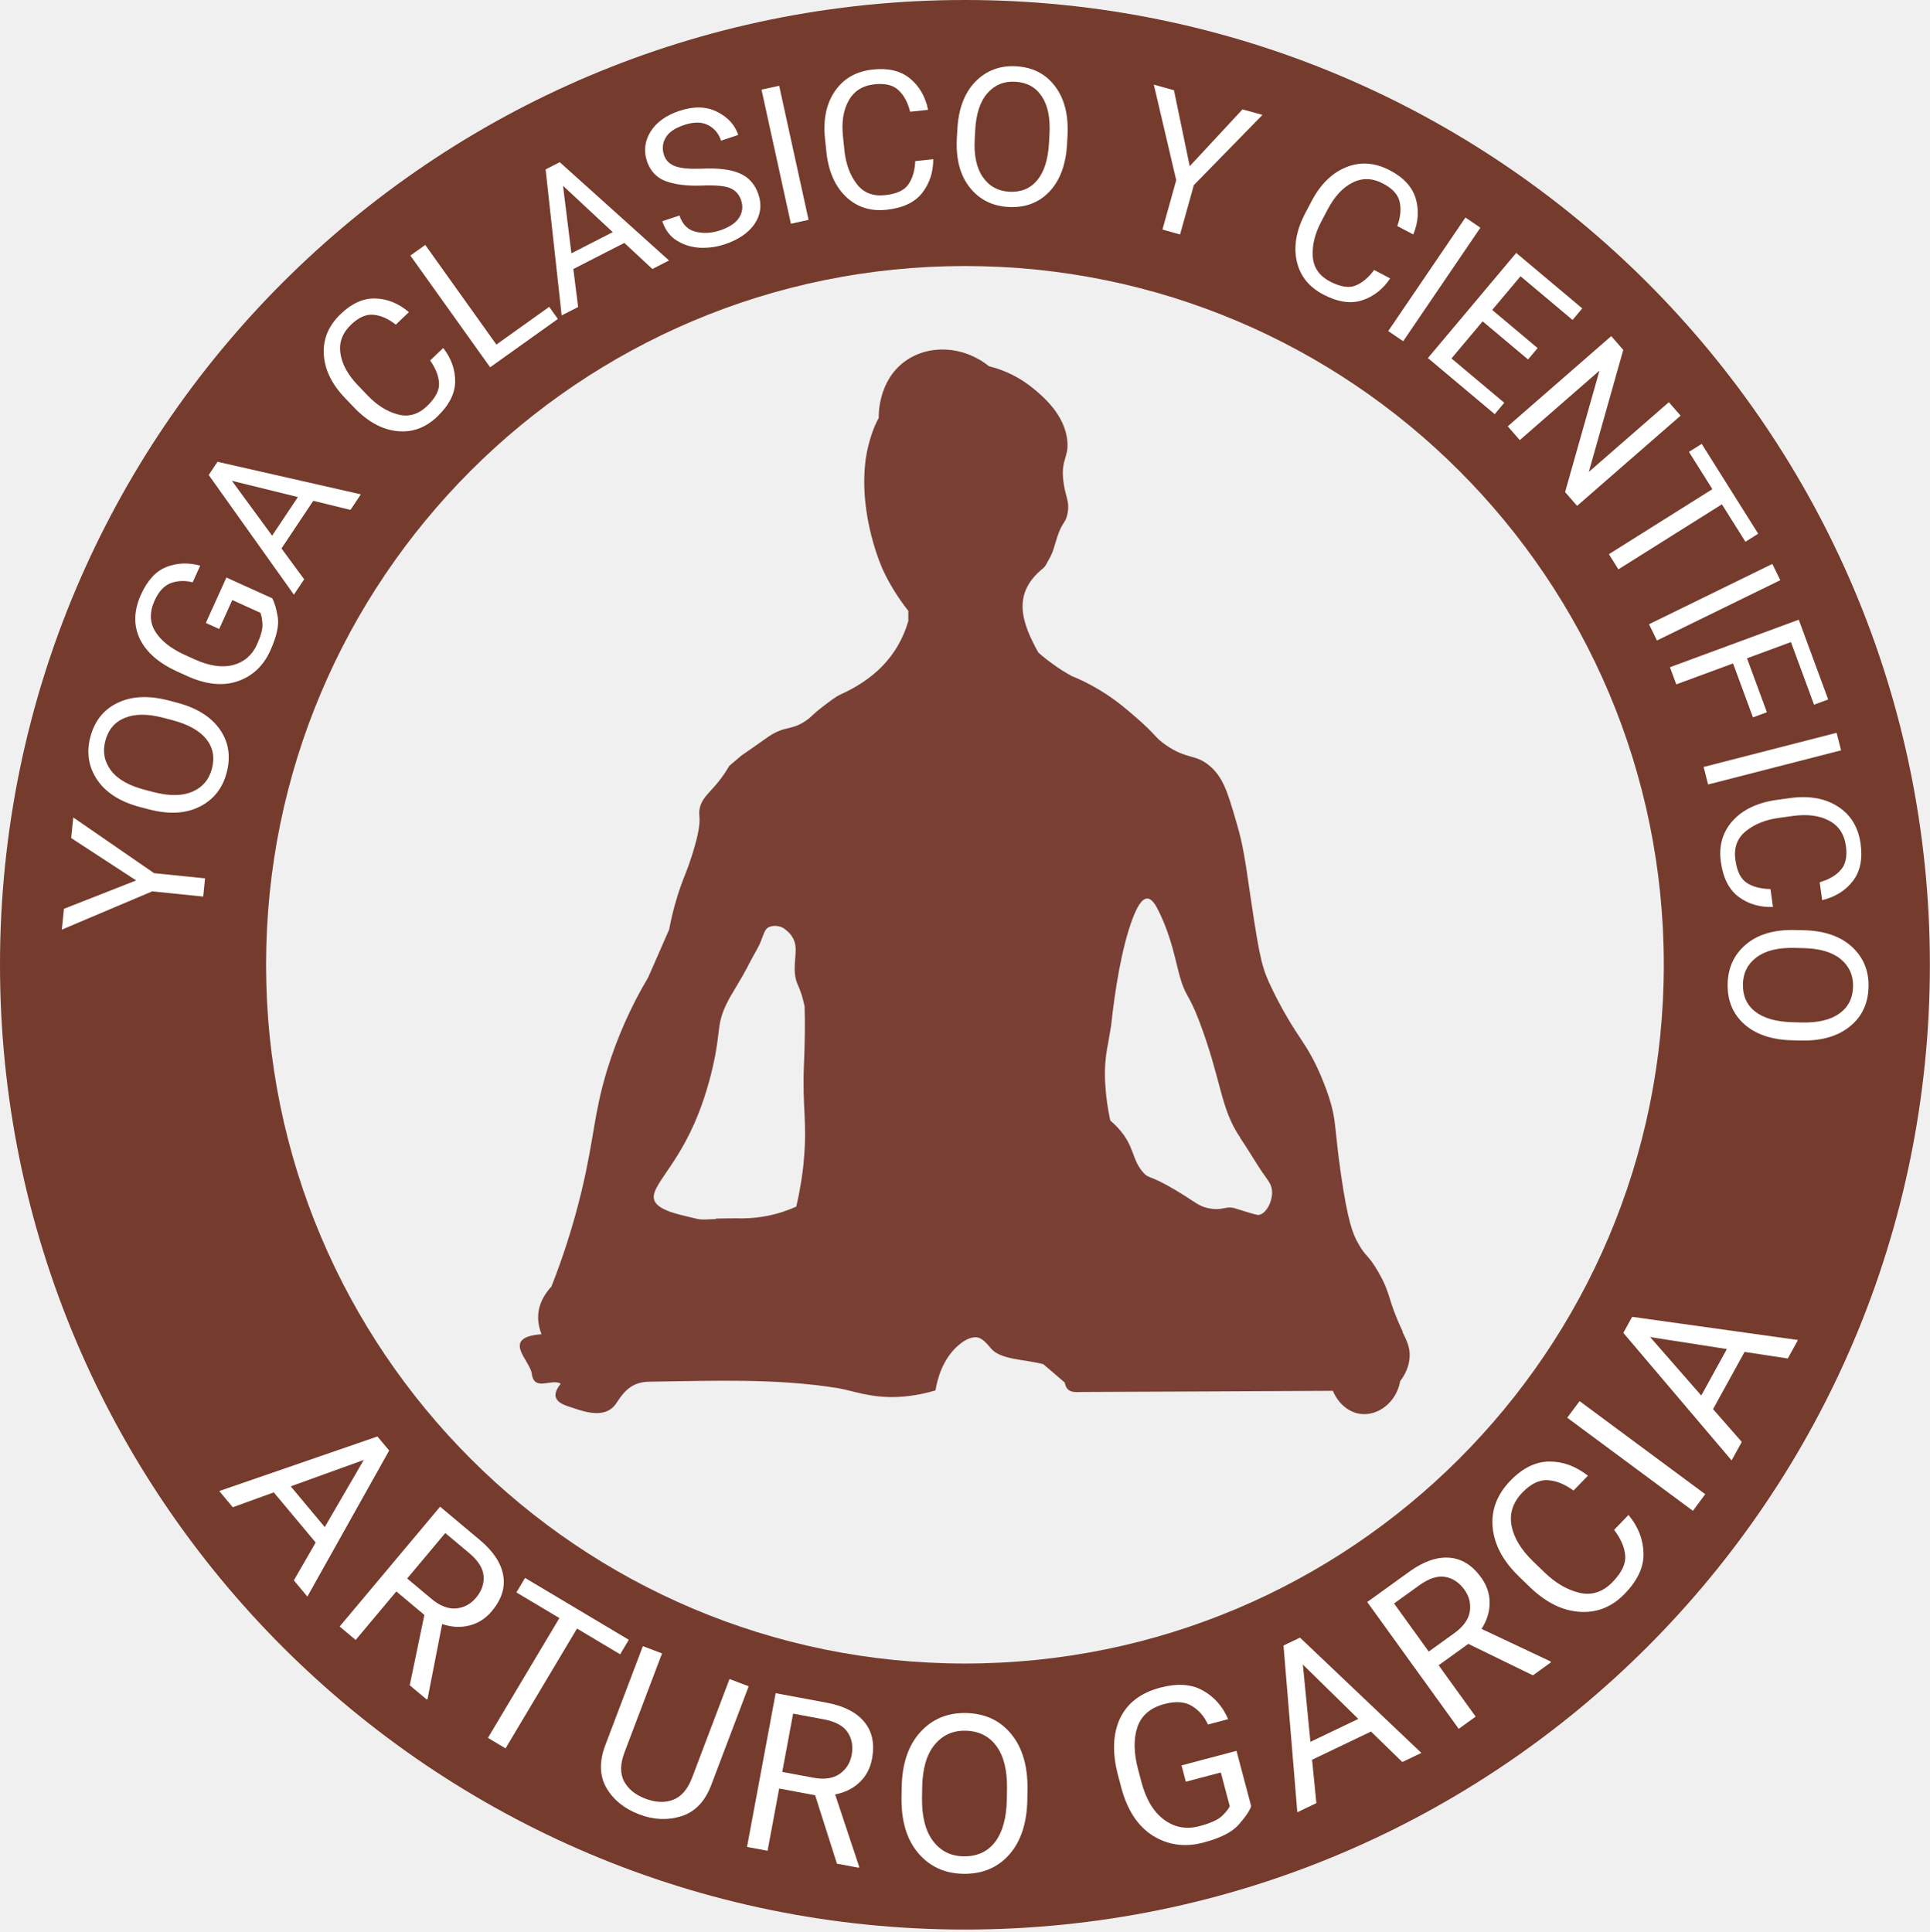
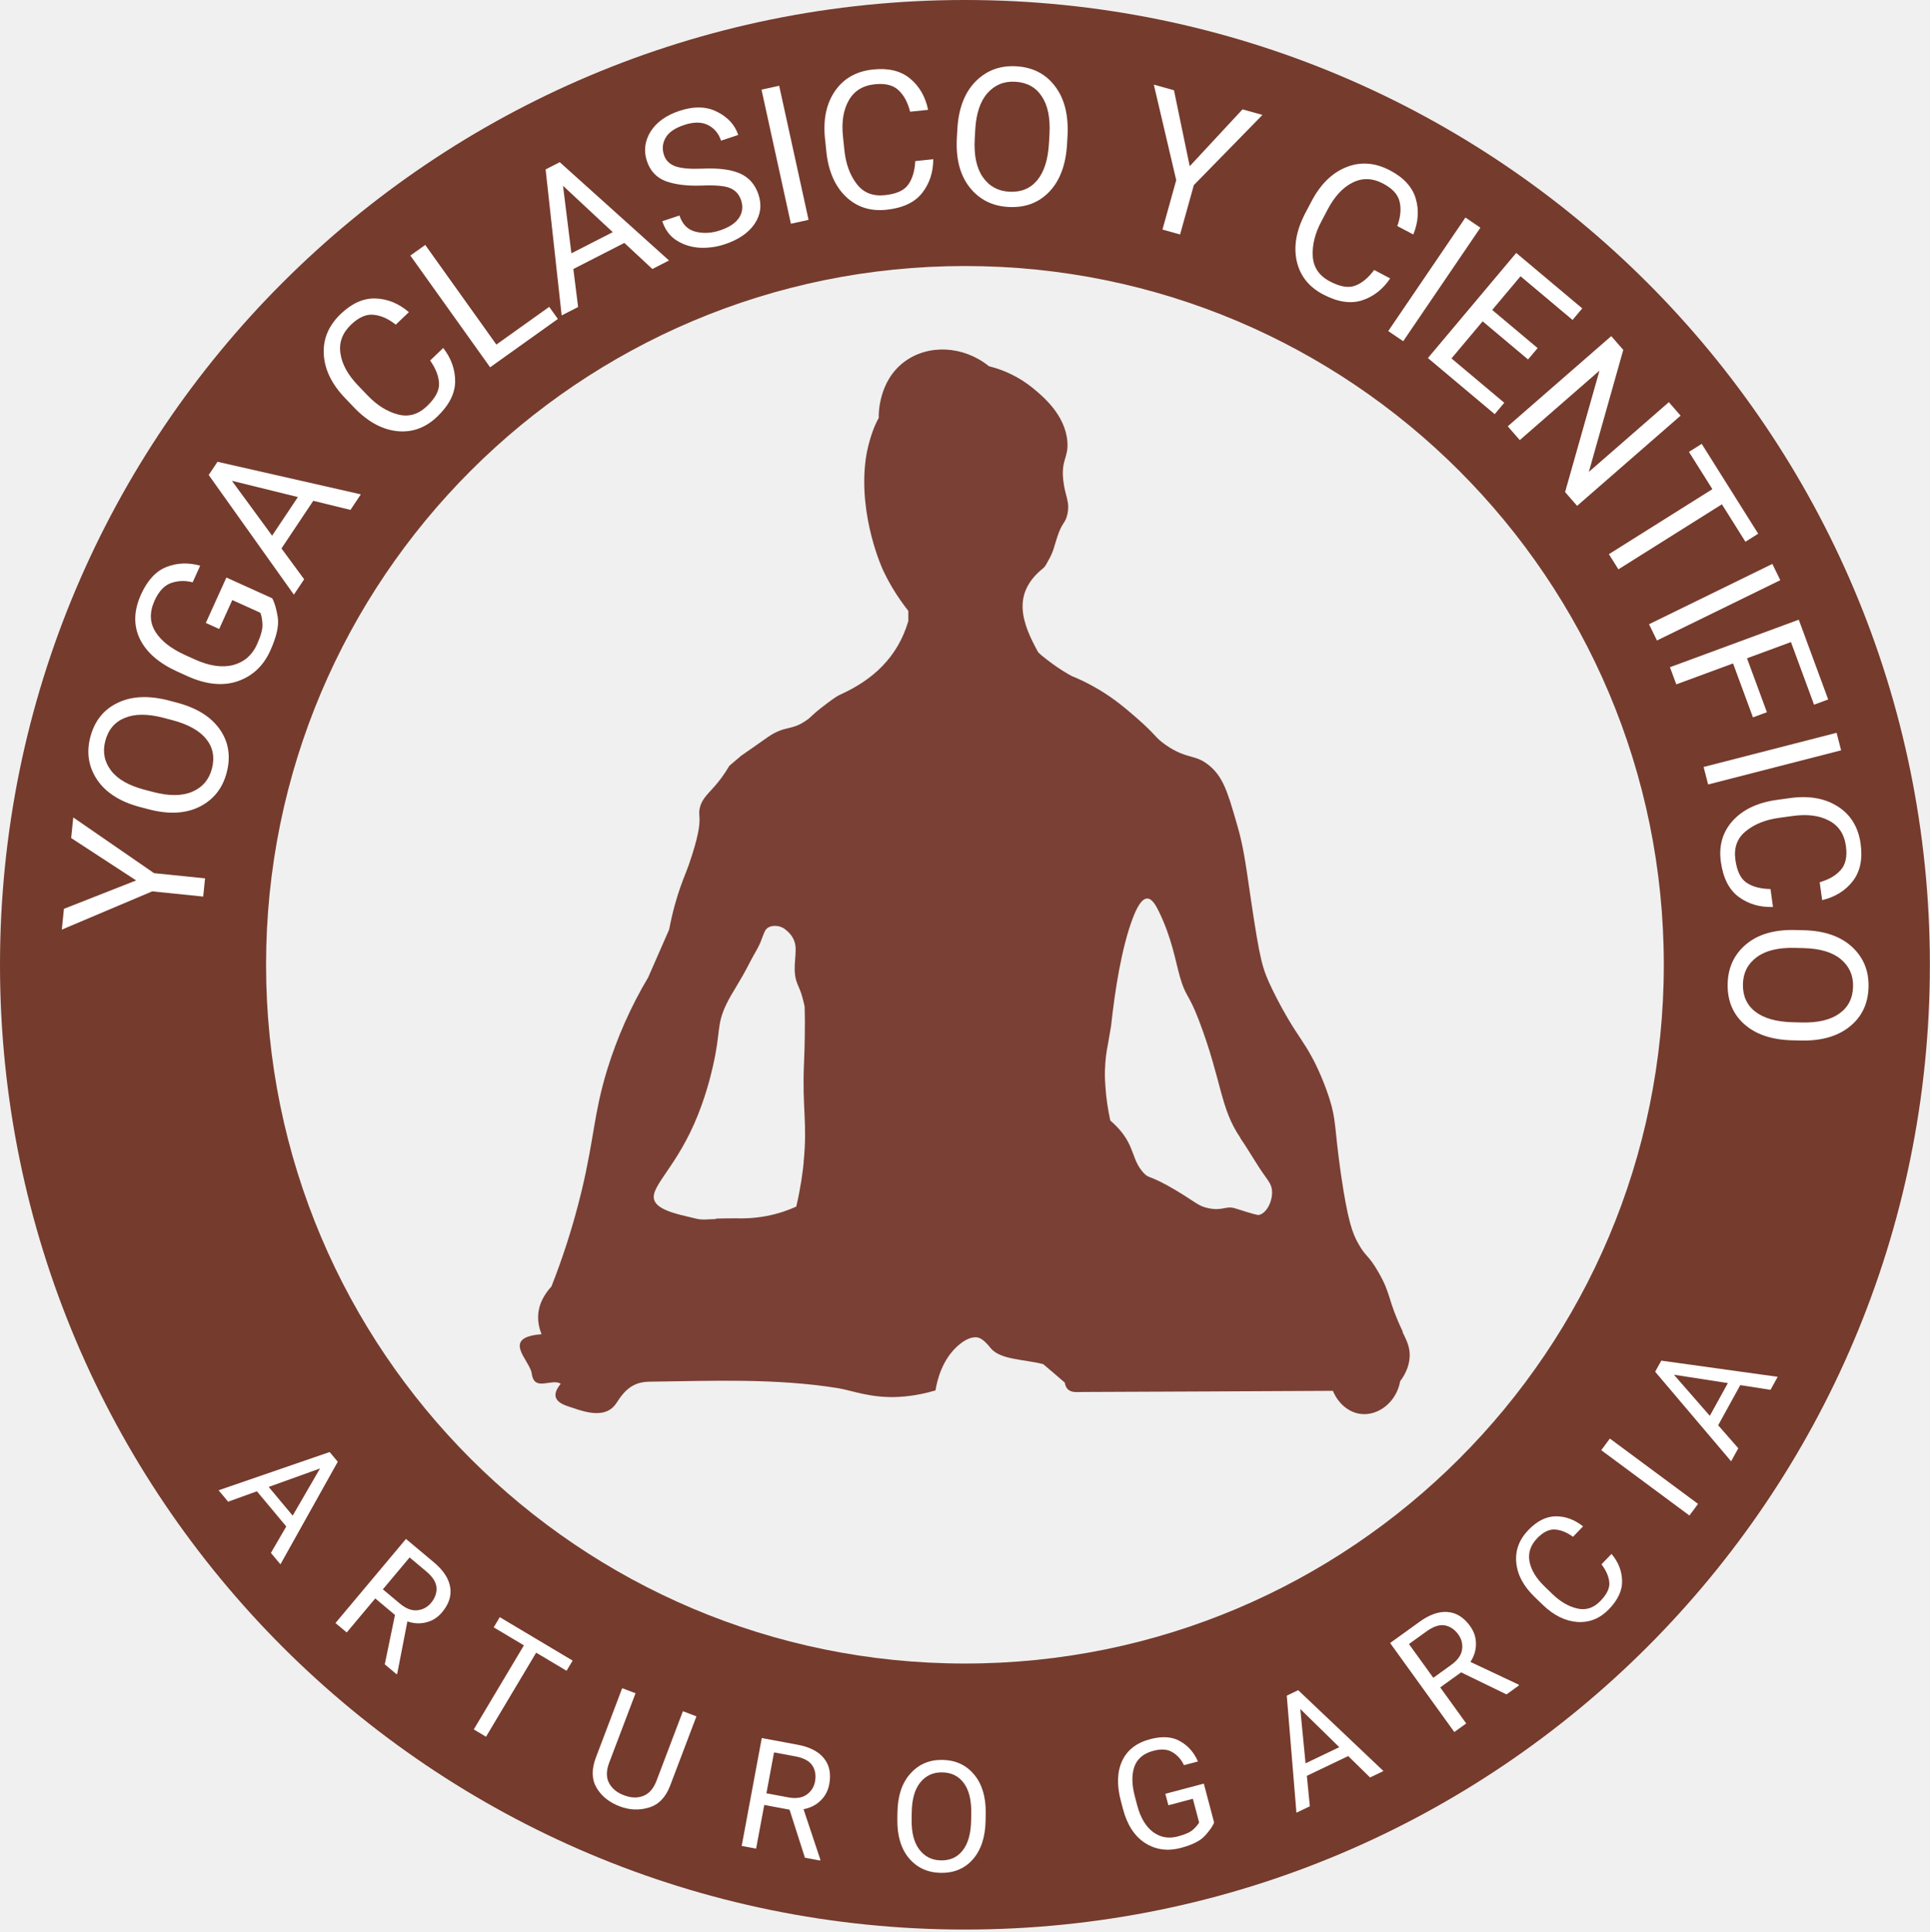
<svg xmlns="http://www.w3.org/2000/svg" id="Capa_2" viewBox="0 0 150 150.13">
  <defs>
-     <style>.cls-2{font-size:15px}.cls-2,.cls-3{fill:#fff;font-family:Roboto-Regular,Roboto}.cls-4{fill:#7a4035}.cls-3{font-size:17.11px}</style>
+     <style>
+             .cls-2{font-size:15px}
+             .cls-2,.cls-3{fill:#fff;font-family:Roboto-Regular,Roboto}
+             .cls-4{fill:#7a4035}.
+             cls-3{font-size:17.11px}
+         </style>
  </defs>
  <g id="Capa_1-2">
    <path d="M109.03 103.52c-1.23-2.6-.86-2.83-1.89-4.62-.8-1.4-.96-1.13-1.58-2.25-.42-.75-.8-1.68-1.34-5.41-.53-3.72-.34-4.12-.91-5.9-.54-1.67-1.26-3.03-1.34-3.16-.64-1.18-1.03-1.58-1.89-3.04a31.11 31.11 0 0 1-1.46-2.8c-.63-1.41-.81-2.41-1.7-8.51-.32-2.16-.57-3.05-.85-4.01-.66-2.27-1.02-3.43-2.07-4.3-1.13-.94-1.71-.44-3.41-1.62-.88-.62-.64-.69-2.27-2.11-.82-.71-1.68-1.45-2.92-2.19-.84-.5-1.58-.84-2.11-1.05-.47-.26-.97-.57-1.49-.95-.32-.23-.61-.46-.88-.68l-.23-.22c-1.24-2.25-2.09-4.52.37-6.51.22-.18.27-.36.4-.58.43-.71.49-1.2.72-1.88.39-1.18.62-1.02.78-1.74.23-1-.19-1.42-.32-2.68-.17-1.6.43-1.74.32-3-.17-2.08-1.93-3.52-2.68-4.14a8.674 8.674 0 0 0-3.41-1.7c-2-1.61-4.72-1.72-6.56-.36-2.05 1.51-2.02 4.13-2.01 4.38-.08.14-.19.35-.3.61 0 0-.51 1.15-.71 2.58-.6 4.46 1.33 8.61 1.33 8.61.38.82 1 1.96 1.98 3.2v.79c-.82 2.79-2.73 4.57-5.32 5.73-.27.12-.73.46-1.34.93-.89.68-.82.76-1.31 1.09-1.14.78-1.56.36-2.85 1.2-.15.1-.09.07-1.24.87-.39.27-.71.49-.92.64l-.93.79c-.42.72-.84 1.25-1.16 1.61-.55.63-1.01 1.01-1.15 1.72-.06.29-.02.45-.01.75.01.37 0 1.03-.57 2.83-.38 1.22-.57 1.53-.91 2.5-.27.77-.61 1.89-.88 3.32l-1.63 3.72a33.052 33.052 0 0 0-3.19 7.19c-1.04 3.4-.99 5.23-1.97 9.35-.7 2.92-1.55 5.44-2.36 7.49-.99 1.09-1.32 2.31-.77 3.71-3.21.25-.89 2.03-.76 3.06.19 1.45 1.55.34 2.25.79-1.09 1.35.29 1.66.98 1.89 1.12.39 2.6.79 3.36-.4.68-1.07 1.33-1.64 2.59-1.65 4.87-.06 9.71-.28 14.61.5 1.06.17 2.61.81 4.78.68 1.21-.07 2.19-.32 2.81-.5.15-.88.54-2.41 1.75-3.48.32-.28.87-.69 1.43-.65.31.02.64.25 1.11.84.73.92 2.68.87 4.09 1.25.56.48 1.12.95 1.67 1.43.15.88.85.73 1.43.73 6.47-.02 12.94-.06 19.41-.09.4.98 1.24 1.7 2.19 1.8 1.33.15 2.75-.91 3.04-2.55.31-.41.71-1.09.74-1.94.02-.73-.24-1.22-.56-1.89zM96.39 88.45c.53.77 1 1.58 1.51 2.36.57.88.94 1.18.97 1.78.05.8-.44 1.75-1.03 1.86-.11.02-.62-.13-1.63-.45-.23-.07-.36-.12-.55-.13-.51-.02-.82.24-1.71.06-.84-.17-1.02-.49-2.61-1.43-2.06-1.22-2.01-.83-2.47-1.34-.92-1.02-.66-2.02-1.92-3.42-.26-.29-.5-.5-.65-.63-.21-.95-.31-1.76-.36-2.37-.03-.4-.07-.86-.06-1.46.02-.88.13-1.61.24-2.13l.24-1.4c.3-2.78.81-6.04 1.67-8.33.3-.79.68-1.57 1.14-1.57.38 0 .67.53.92 1.04.99 2.05 1.25 3.73 1.62 5.05.44 1.55.67 1.28 1.46 3.34 1.81 4.74 1.64 6.83 3.23 9.16zM74.77 45.21zm-12.3 45.13c-.08.8-.24 2-.58 3.46-.58.26-1.36.55-2.31.73-.94.18-1.76.2-2.4.18-.51 0-1.01.01-1.52.02l-.04.04c-.5 0-1.02.09-1.49-.03-1.01-.26-2.76-.54-3.21-1.3-.59-1.01 1.38-2.35 3.02-6.04.87-1.96 1.31-3.8 1.46-4.46.64-2.76.27-3.23 1.05-4.86.47-.98.99-1.61 1.86-3.32.26-.52.59-1 .81-1.54.26-.65.31-.99.65-1.15.32-.15.8-.12 1.14.09.06.03.09.07.16.12.27.21.45.43.57.66.04.08.08.16.11.26.28.77-.19 1.92.14 3.04.12.4.26.54.47 1.27.09.31.14.57.18.74 0 .25.01.64.02 1.1 0 1.69-.05 2.94-.07 3.35-.15 3.48.28 4.58-.03 7.65zM45.37 24.71c-.02-.08 0-.2-.06-.23-.07-.05-.19-.04-.28-.06l.08.4.26-.1z" class="cls-4" />
    <path d="M75 0C33.58 0 0 33.58 0 75s33.58 75 75 75 75-33.58 75-75S116.42 0 75 0zm0 129.32C45 129.32 20.68 105 20.68 75S45 20.68 75 20.68 129.32 45 129.32 75 105 129.32 75 129.32z" style="fill:#753b2d" />
    <text class="cls-2" transform="rotate(-84.17 48.376 28.198)">
      <tspan x="0" y="0">Y</tspan>
    </text>
    <text class="cls-2" transform="rotate(-75.3 50.23 22.035)">
      <tspan x="0" y="0">O</tspan>
    </text>
    <text class="cls-2" transform="rotate(-65.63 52.292 13.223)">
      <tspan x="0" y="0">G</tspan>
    </text>
    <text class="cls-2" transform="rotate(-56.28 54.746 1.965)">
      <tspan x="0" y="0">A</tspan>
    </text>
    <text class="cls-2" transform="rotate(-50 55.421 -10.904)">
      <tspan x="0" y="0"> </tspan>
    </text>
    <text class="cls-2" transform="rotate(-43.77 59.656 -19.75)">
      <tspan x="0" y="0">C</tspan>
    </text>
    <text class="cls-2" transform="rotate(-35.52 64.237 -43.265)">
      <tspan x="0" y="0">L</tspan>
    </text>
    <text class="cls-2" transform="rotate(-27.11 72.789 -77.82)">
      <tspan x="0" y="0">A</tspan>
    </text>
    <text class="cls-2" transform="rotate(-18.41 88.64 -149.94)">
      <tspan x="0" y="0">S</tspan>
    </text>
    <text class="cls-2" transform="rotate(-12.36 111.719 -268.954)">
      <tspan x="0" y="0">I</tspan>
    </text>
    <text class="cls-2" transform="rotate(-5.95 192.503 -606.045)">
      <tspan x="0" y="0">C</tspan>
    </text>
    <text class="cls-2" transform="rotate(3.2 -243.708 1318.488)">
      <tspan x="0" y="0">O</tspan>
    </text>
    <text class="cls-2" transform="rotate(9.67 -55.306 500.412)">
      <tspan x="0" y="0"> </tspan>
    </text>
    <text class="cls-2" transform="rotate(15.58 -18.156 325.326)">
      <tspan x="0" y="0">Y</tspan>
    </text>
    <text class="cls-2" transform="rotate(21.51 -3.26 260.094)">
      <tspan x="0" y="0"> </tspan>
    </text>
    <text class="cls-2" transform="rotate(27.79 7.968 209.168)">
      <tspan x="0" y="0">C</tspan>
    </text>
    <text class="cls-2" transform="rotate(34.21 12.808 186)">
      <tspan x="0" y="0">I</tspan>
    </text>
    <text class="cls-2" transform="rotate(40.03 17.904 164.563)">
      <tspan x="0" y="0">E</tspan>
    </text>
    <text class="cls-2" transform="rotate(48.92 22.785 144.028)">
      <tspan x="0" y="0">N</tspan>
    </text>
    <text class="cls-2" transform="rotate(57.85 25.436 131.268)">
      <tspan x="0" y="0">T</tspan>
    </text>
    <text class="cls-2" transform="rotate(63.94 25.882 125.864)">
      <tspan x="0" y="0">I</tspan>
    </text>
    <text class="cls-2" transform="rotate(69.75 28.306 118.165)">
      <tspan x="0" y="0">F</tspan>
    </text>
    <text class="cls-2" transform="rotate(75.59 28.44 114.314)">
      <tspan x="0" y="0">I</tspan>
    </text>
    <text class="cls-2" transform="rotate(82.11 31.02 107.456)">
      <tspan x="0" y="0">C</tspan>
    </text>
    <text class="cls-2" transform="rotate(91.41 32.492 101.29)">
      <tspan x="0" y="0">O</tspan>
    </text>
    <text class="cls-3" transform="rotate(50.14 -115.246 75.902)">
      <tspan x="0" y="0">A</tspan>
    </text>
    <text class="cls-3" transform="rotate(39.97 -159.94 97.581)">
      <tspan x="0" y="0">R</tspan>
    </text>
    <text class="cls-3" transform="rotate(30.81 -224.035 128.541)">
      <tspan x="0" y="0">T</tspan>
    </text>
    <text class="cls-3" transform="rotate(20.77 -356.737 191.033)">
      <tspan x="0" y="0">U</tspan>
    </text>
    <text class="cls-3" transform="rotate(10.55 -747.813 378.612)">
      <tspan x="0" y="0">R</tspan>
    </text>
    <text class="cls-3" transform="rotate(.92 -9020.54 4368.546)">
      <tspan x="0" y="0">O</tspan>
    </text>
    <text class="cls-3" transform="rotate(-7.25 1186.87 -574.338)">
      <tspan x="0" y="0"> </tspan>
    </text>
    <text class="cls-3" transform="rotate(-14.82 599.835 -264.466)">
      <tspan x="0" y="0">G</tspan>
    </text>
    <text class="cls-3" transform="rotate(-25.57 360.966 -151.192)">
      <tspan x="0" y="0">A</tspan>
    </text>
    <text class="cls-3" transform="rotate(-35.8 265.445 -106.14)">
      <tspan x="0" y="0">R</tspan>
    </text>
    <text class="cls-3" transform="rotate(-45.95 211.932 -80.115)">
      <tspan x="0" y="0">C</tspan>
    </text>
    <text class="cls-3" transform="rotate(-53.46 183.166 -70.395)">
      <tspan x="0" y="0">I</tspan>
    </text>
    <text class="cls-3" transform="rotate(-61.15 163.501 -56.926)">
      <tspan x="0" y="0">A</tspan>
    </text>
  </g>
</svg>
